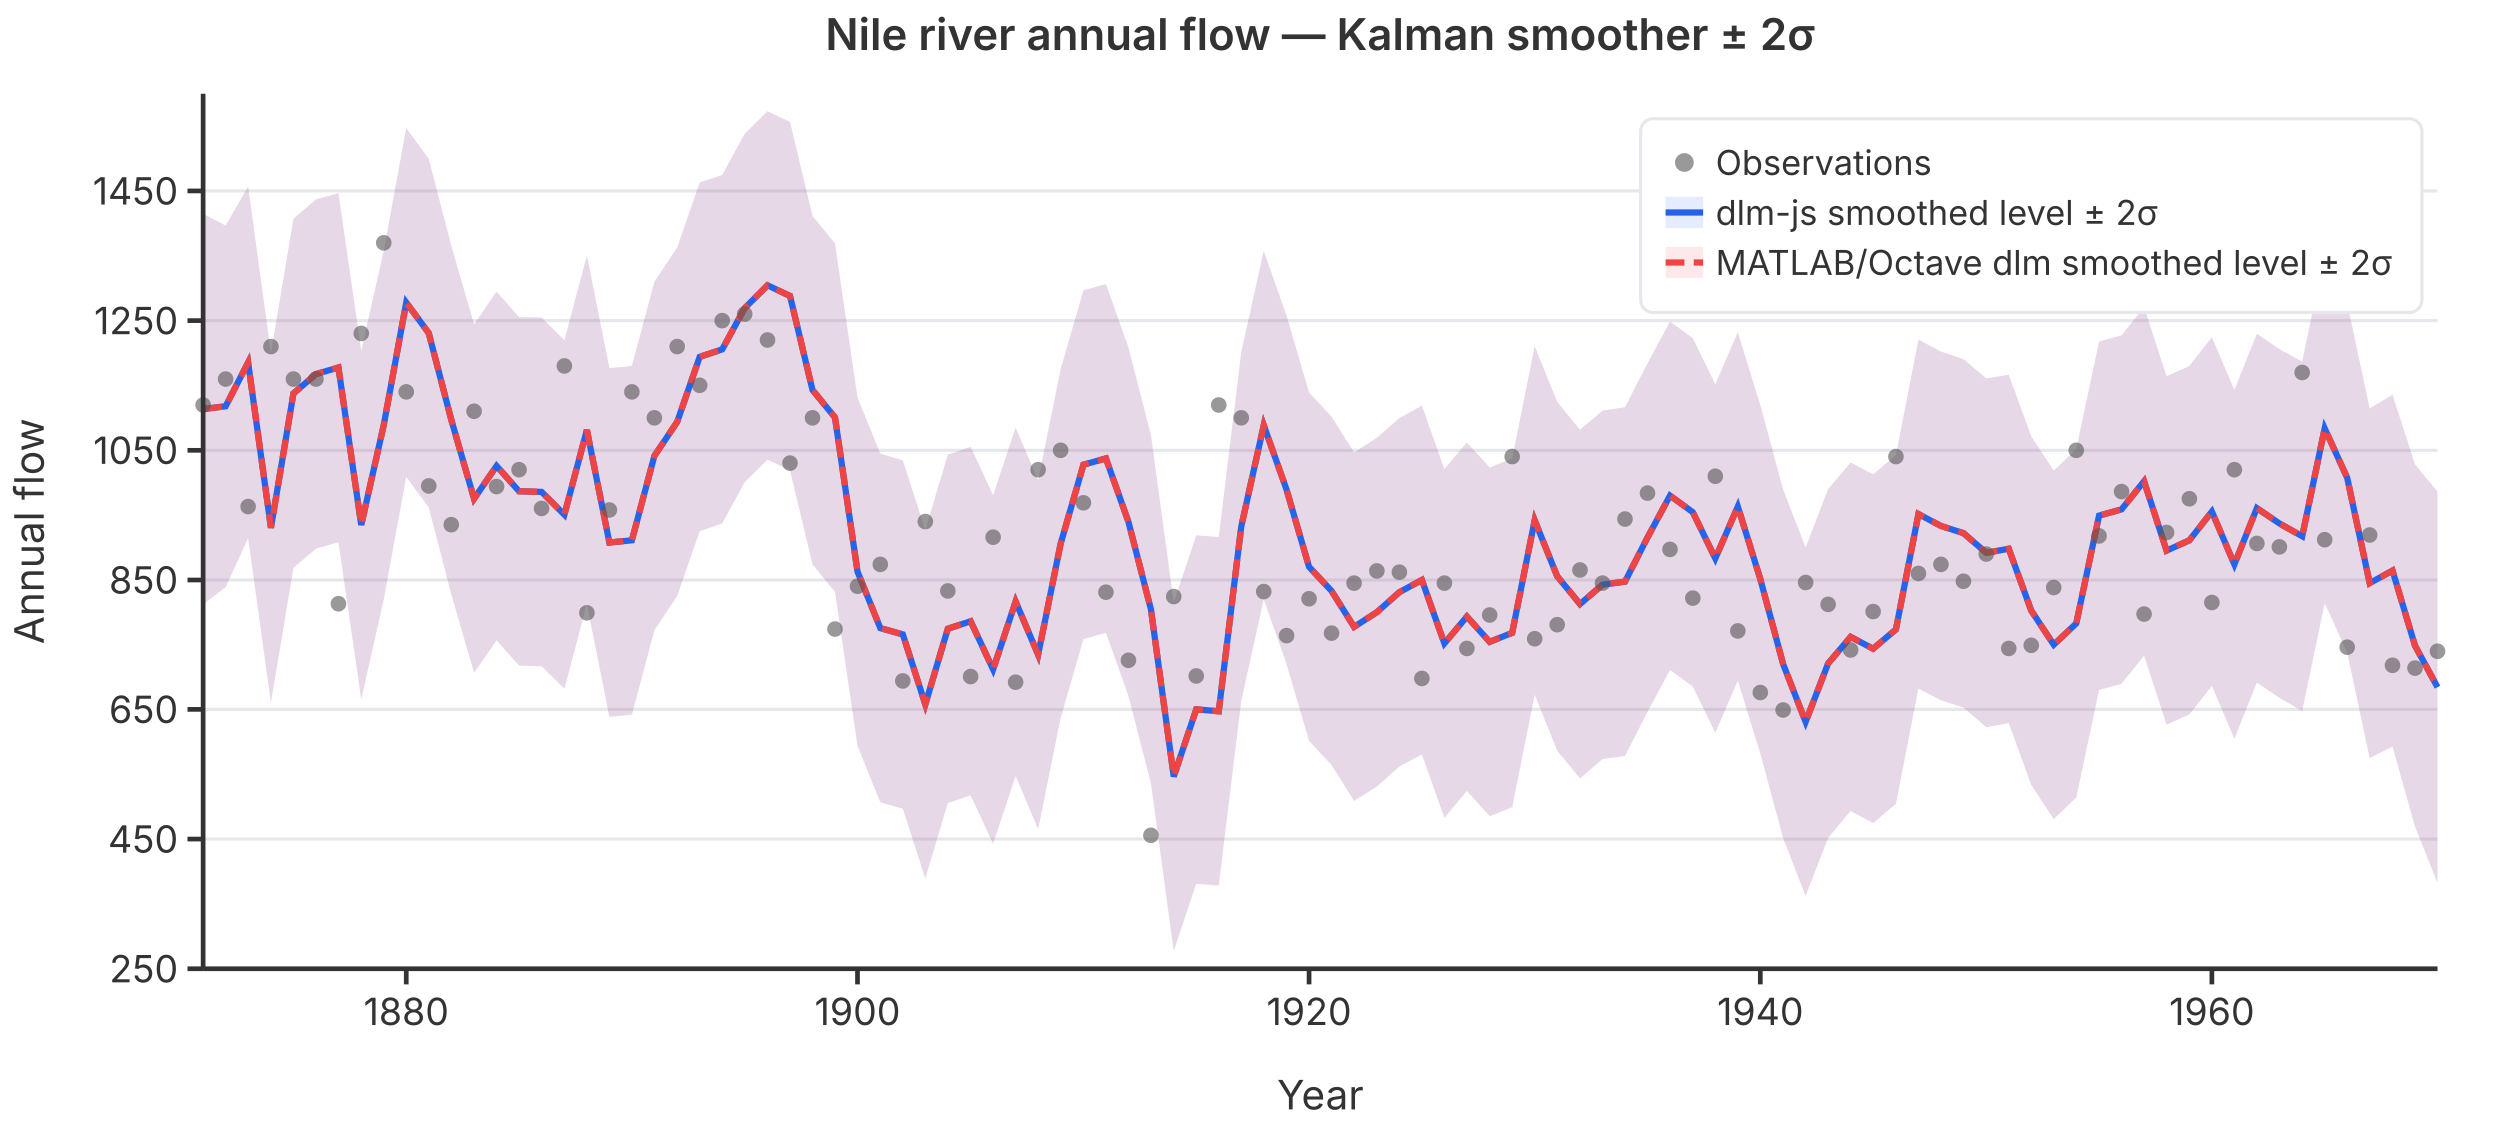
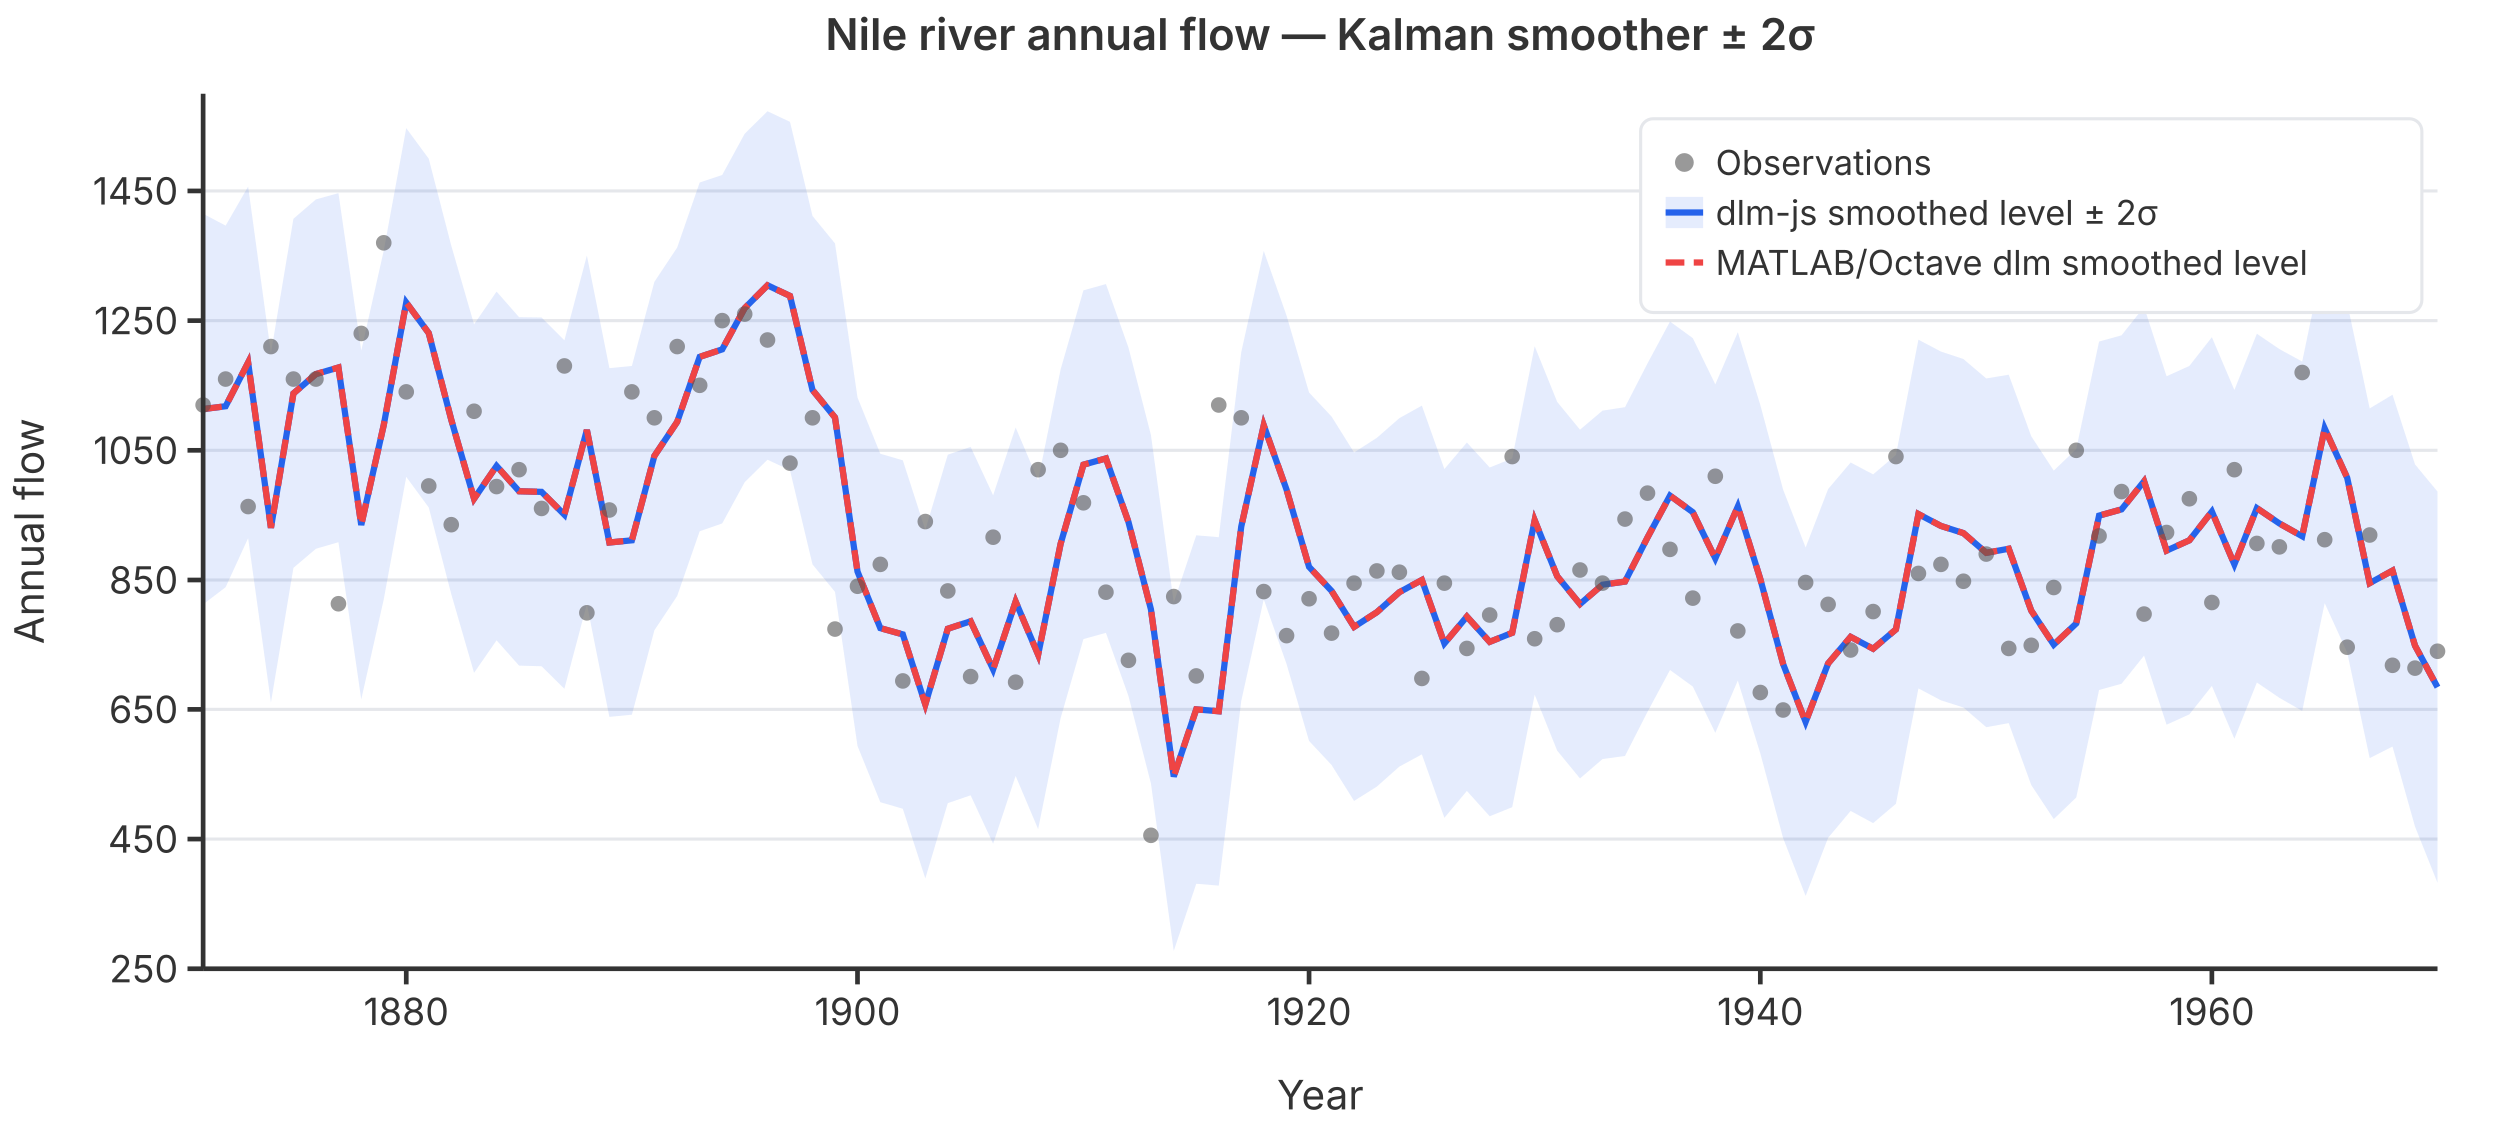
<svg xmlns="http://www.w3.org/2000/svg" viewBox="0 0 800 360" font-family="system-ui,-apple-system,sans-serif" font-size="12">
  <rect width="800" height="360" fill="white" />
  <line x1="65" y1="310.0" x2="780" y2="310.0" stroke="#e5e7eb" stroke-width="1" />
  <line x1="65" y1="268.5" x2="780" y2="268.5" stroke="#e5e7eb" stroke-width="1" />
  <line x1="65" y1="227.0" x2="780" y2="227.0" stroke="#e5e7eb" stroke-width="1" />
  <line x1="65" y1="185.6" x2="780" y2="185.6" stroke="#e5e7eb" stroke-width="1" />
  <line x1="65" y1="144.1" x2="780" y2="144.1" stroke="#e5e7eb" stroke-width="1" />
  <line x1="65" y1="102.6" x2="780" y2="102.6" stroke="#e5e7eb" stroke-width="1" />
  <line x1="65" y1="61.1" x2="780" y2="61.1" stroke="#e5e7eb" stroke-width="1" />
  <path d="M65.0,68.4L72.2,72.2L79.4,59.7L86.7,113.0L93.9,70.0L101.1,63.8L108.3,61.8L115.6,112.2L122.8,80.2L130.0,41.0L137.2,50.8L144.4,78.6L151.7,103.8L158.9,93.3L166.1,101.5L173.3,101.6L180.6,108.9L187.8,81.8L195.0,117.8L202.2,117.1L209.4,90.2L216.7,79.2L223.9,58.4L231.1,56.0L238.3,42.8L245.6,35.6L252.8,39.0L260.0,69.1L267.2,77.9L274.4,127.2L281.7,145.2L288.9,147.3L296.1,169.6L303.3,145.5L310.6,143.0L317.8,158.5L325.0,136.8L332.2,153.7L339.4,118.2L346.7,92.9L353.9,90.9L361.1,111.2L368.3,139.2L375.6,192.8L382.8,171.3L390.0,171.9L397.2,112.7L404.4,80.3L411.7,101.0L418.9,125.6L426.1,133.3L433.3,144.8L440.6,140.1L447.8,133.8L455.0,129.8L462.2,150.1L469.4,141.6L476.7,149.6L483.9,146.7L491.1,110.8L498.3,128.6L505.6,137.5L512.8,131.4L520.0,130.3L527.2,116.3L534.4,102.9L541.7,108.2L548.9,123.0L556.1,106.3L563.3,129.6L570.6,156.7L577.8,175.2L585.0,156.5L592.2,148.0L599.4,151.8L606.7,145.6L613.9,108.7L621.1,112.5L628.3,114.9L635.6,121.1L642.8,119.9L650.0,139.6L657.2,150.6L664.4,143.7L671.7,109.3L678.9,107.3L686.1,98.2L693.3,120.4L700.6,117.1L707.8,107.9L715.0,124.8L722.2,106.8L729.4,111.7L736.7,115.7L743.9,81.2L751.1,97.0L758.3,130.7L765.6,126.3L772.8,148.6L780.0,157.3L780.0,282.5L772.8,264.5L765.6,238.9L758.3,242.6L751.1,208.8L743.9,193.0L736.7,227.5L729.4,223.3L722.2,218.4L715.0,236.4L707.8,219.5L700.6,228.6L693.3,231.9L686.1,209.8L678.9,218.8L671.7,220.8L664.4,255.2L657.2,262.1L650.0,251.2L642.8,231.4L635.6,232.7L628.3,226.4L621.1,224.1L613.9,220.3L606.7,257.2L599.4,263.4L592.2,259.5L585.0,268.1L577.8,286.7L570.6,268.2L563.3,241.1L556.1,217.8L548.9,234.5L541.7,219.7L534.4,214.4L527.2,227.8L520.0,241.9L512.8,242.9L505.6,249.1L498.3,240.2L491.1,222.3L483.9,258.3L476.7,261.2L469.4,253.1L462.2,261.7L455.0,241.4L447.8,245.3L440.6,251.7L433.3,256.3L426.1,244.8L418.9,237.1L411.7,212.5L404.4,191.8L397.2,224.3L390.0,283.4L382.8,282.8L375.6,304.3L368.3,250.7L361.1,222.7L353.9,202.5L346.7,204.5L339.4,229.8L332.2,265.3L325.0,248.3L317.8,270.0L310.6,254.5L303.3,257.0L296.1,281.1L288.9,258.8L281.7,256.7L274.4,238.7L267.2,189.4L260.0,180.6L252.8,150.5L245.6,147.1L238.3,154.3L231.1,167.5L223.9,170.0L216.7,190.7L209.4,201.7L202.2,228.7L195.0,229.4L187.8,193.3L180.6,220.4L173.3,213.2L166.1,213.0L158.9,204.9L151.7,215.3L144.4,190.1L137.2,162.4L130.0,152.6L122.8,191.8L115.6,223.8L108.3,173.5L101.1,175.6L93.9,181.7L86.7,224.8L79.4,172.2L72.2,187.9L65.0,193.4Z" fill="rgba(37,99,235,0.12)" stroke="none" />
-   <path d="M65.0,68.4L72.2,72.2L79.4,59.7L86.7,113.0L93.9,70.0L101.1,63.8L108.3,61.8L115.6,112.2L122.8,80.2L130.0,41.0L137.2,50.8L144.4,78.6L151.7,103.8L158.9,93.3L166.1,101.5L173.3,101.6L180.6,108.9L187.8,81.8L195.0,117.8L202.2,117.1L209.4,90.2L216.7,79.2L223.9,58.4L231.1,56.0L238.3,42.8L245.6,35.6L252.8,39.0L260.0,69.1L267.2,77.9L274.4,127.2L281.7,145.2L288.9,147.3L296.1,169.6L303.3,145.5L310.6,143.0L317.8,158.5L325.0,136.8L332.2,153.7L339.4,118.2L346.7,92.9L353.9,90.9L361.1,111.2L368.3,139.2L375.6,192.8L382.8,171.3L390.0,171.9L397.2,112.7L404.4,80.3L411.7,101.0L418.9,125.6L426.1,133.3L433.3,144.8L440.6,140.1L447.8,133.8L455.0,129.8L462.2,150.1L469.4,141.6L476.7,149.6L483.9,146.7L491.1,110.8L498.3,128.6L505.6,137.5L512.8,131.4L520.0,130.3L527.2,116.3L534.4,102.9L541.7,108.2L548.9,123.0L556.1,106.3L563.3,129.6L570.6,156.7L577.8,175.2L585.0,156.5L592.2,148.0L599.4,151.8L606.7,145.6L613.9,108.7L621.1,112.5L628.3,114.9L635.6,121.1L642.8,119.9L650.0,139.6L657.2,150.6L664.4,143.7L671.7,109.3L678.9,107.3L686.1,98.2L693.3,120.4L700.6,117.1L707.8,107.9L715.0,124.8L722.2,106.8L729.4,111.7L736.7,115.7L743.9,81.2L751.1,97.0L758.3,130.7L765.6,126.3L772.8,148.6L780.0,157.3L780.0,282.5L772.8,264.5L765.6,238.9L758.3,242.6L751.1,208.8L743.9,193.0L736.7,227.5L729.4,223.3L722.2,218.4L715.0,236.4L707.8,219.5L700.6,228.6L693.3,231.9L686.1,209.8L678.9,218.8L671.7,220.8L664.4,255.2L657.2,262.1L650.0,251.2L642.8,231.4L635.6,232.7L628.3,226.4L621.1,224.1L613.9,220.3L606.7,257.2L599.4,263.4L592.2,259.5L585.0,268.1L577.8,286.7L570.6,268.2L563.3,241.1L556.1,217.8L548.9,234.5L541.7,219.7L534.4,214.4L527.2,227.8L520.0,241.9L512.8,242.9L505.6,249.1L498.3,240.2L491.1,222.3L483.9,258.3L476.7,261.2L469.4,253.1L462.2,261.7L455.0,241.4L447.8,245.3L440.6,251.7L433.3,256.3L426.1,244.8L418.9,237.1L411.7,212.5L404.4,191.8L397.2,224.3L390.0,283.4L382.8,282.8L375.6,304.3L368.3,250.7L361.1,222.7L353.9,202.5L346.7,204.5L339.4,229.8L332.2,265.3L325.0,248.3L317.8,270.0L310.6,254.5L303.3,257.0L296.1,281.1L288.9,258.8L281.7,256.7L274.4,238.7L267.2,189.4L260.0,180.6L252.8,150.5L245.6,147.1L238.3,154.3L231.1,167.5L223.9,170.0L216.7,190.7L209.4,201.7L202.2,228.7L195.0,229.4L187.8,193.3L180.6,220.4L173.3,213.2L166.1,213.0L158.9,204.9L151.7,215.3L144.4,190.1L137.2,162.4L130.0,152.6L122.8,191.8L115.6,223.8L108.3,173.5L101.1,175.6L93.9,181.7L86.7,224.8L79.4,172.2L72.2,187.9L65.0,193.4Z" fill="rgba(239,68,68,0.12)" stroke="none" />
  <polyline points="65.0,130.9 72.2,130.0 79.4,116.0 86.7,168.9 93.9,125.9 101.1,119.7 108.3,117.6 115.6,168.0 122.8,136.0 130.0,96.8 137.2,106.6 144.4,134.3 151.7,159.6 158.9,149.1 166.1,157.2 173.3,157.4 180.6,164.7 187.8,137.6 195.0,173.6 202.2,172.9 209.4,145.9 216.7,135.0 223.9,114.2 231.1,111.8 238.3,98.6 245.6,91.3 252.8,94.7 260.0,124.8 267.2,133.6 274.4,182.9 281.7,201.0 288.9,203.0 296.1,225.4 303.3,201.2 310.6,198.8 317.8,214.2 325.0,192.5 332.2,209.5 339.4,174.0 346.7,148.7 353.9,146.7 361.1,167.0 368.3,195.0 375.6,248.5 382.8,227.0 390.0,227.6 397.2,168.5 404.4,136.1 411.7,156.7 418.9,181.4 426.1,189.1 433.3,200.6 440.6,195.9 447.8,189.5 455.0,185.6 462.2,205.9 469.4,197.3 476.7,205.4 483.9,202.5 491.1,166.5 498.3,184.4 505.6,193.3 512.8,187.1 520.0,186.1 527.2,172.0 534.4,158.6 541.7,163.9 548.9,178.7 556.1,162.1 563.3,185.3 570.6,212.5 577.8,231.0 585.0,212.3 592.2,203.8 599.4,207.6 606.7,201.4 613.9,164.5 621.1,168.3 628.3,170.6 635.6,176.9 642.8,175.6 650.0,195.4 657.2,206.3 664.4,199.5 671.7,165.0 678.9,163.0 686.1,154.0 693.3,176.2 700.6,172.9 707.8,163.7 715.0,180.6 722.2,162.6 729.4,167.5 736.7,171.6 743.9,137.1 751.1,152.9 758.3,186.6 765.6,182.6 772.8,206.6 780.0,219.9" fill="none" stroke="#2563eb" stroke-width="2" />
  <polyline points="65.0,130.9 72.2,130.0 79.4,116.0 86.7,168.9 93.9,125.9 101.1,119.7 108.3,117.6 115.6,168.0 122.8,136.0 130.0,96.8 137.2,106.6 144.4,134.3 151.7,159.6 158.9,149.1 166.1,157.2 173.3,157.4 180.6,164.7 187.8,137.6 195.0,173.6 202.2,172.9 209.4,145.9 216.7,135.0 223.9,114.2 231.1,111.8 238.3,98.6 245.6,91.3 252.8,94.7 260.0,124.8 267.2,133.6 274.4,182.9 281.7,201.0 288.9,203.0 296.1,225.4 303.3,201.2 310.6,198.8 317.8,214.2 325.0,192.5 332.2,209.5 339.4,174.0 346.7,148.7 353.9,146.7 361.1,167.0 368.3,195.0 375.6,248.5 382.8,227.0 390.0,227.6 397.2,168.5 404.4,136.1 411.7,156.7 418.9,181.4 426.1,189.1 433.3,200.6 440.6,195.9 447.8,189.5 455.0,185.6 462.2,205.9 469.4,197.3 476.7,205.4 483.9,202.5 491.1,166.5 498.3,184.4 505.6,193.3 512.8,187.1 520.0,186.1 527.2,172.0 534.4,158.6 541.7,163.9 548.9,178.7 556.1,162.1 563.3,185.3 570.6,212.5 577.8,231.0 585.0,212.3 592.2,203.8 599.4,207.6 606.7,201.4 613.9,164.5 621.1,168.3 628.3,170.6 635.6,176.9 642.8,175.6 650.0,195.4 657.2,206.3 664.4,199.5 671.7,165.0 678.9,163.0 686.1,154.0 693.3,176.2 700.6,172.9 707.8,163.7 715.0,180.6 722.2,162.6 729.4,167.5 736.7,171.6 743.9,137.1 751.1,152.9 758.3,186.6 765.6,182.6 772.8,206.6 780.0,219.9" fill="none" stroke="#ef4444" stroke-width="2" stroke-dasharray="6,3" />
  <circle cx="65.0" cy="129.6" r="2.5" fill="#555" opacity="0.6" />
  <circle cx="72.2" cy="121.3" r="2.5" fill="#555" opacity="0.6" />
  <circle cx="79.4" cy="162.1" r="2.5" fill="#555" opacity="0.6" />
  <circle cx="86.7" cy="110.9" r="2.5" fill="#555" opacity="0.6" />
  <circle cx="93.9" cy="121.3" r="2.5" fill="#555" opacity="0.6" />
  <circle cx="101.1" cy="121.3" r="2.5" fill="#555" opacity="0.6" />
  <circle cx="108.3" cy="193.2" r="2.5" fill="#555" opacity="0.6" />
  <circle cx="115.6" cy="106.7" r="2.5" fill="#555" opacity="0.6" />
  <circle cx="122.8" cy="77.7" r="2.5" fill="#555" opacity="0.6" />
  <circle cx="130.0" cy="125.4" r="2.5" fill="#555" opacity="0.6" />
  <circle cx="137.2" cy="155.5" r="2.5" fill="#555" opacity="0.6" />
  <circle cx="144.4" cy="167.9" r="2.5" fill="#555" opacity="0.6" />
  <circle cx="151.7" cy="131.6" r="2.5" fill="#555" opacity="0.6" />
  <circle cx="158.9" cy="155.7" r="2.5" fill="#555" opacity="0.6" />
  <circle cx="166.1" cy="150.3" r="2.5" fill="#555" opacity="0.6" />
  <circle cx="173.3" cy="162.7" r="2.5" fill="#555" opacity="0.6" />
  <circle cx="180.6" cy="117.1" r="2.5" fill="#555" opacity="0.6" />
  <circle cx="187.8" cy="196.1" r="2.5" fill="#555" opacity="0.6" />
  <circle cx="195.0" cy="163.2" r="2.5" fill="#555" opacity="0.6" />
  <circle cx="202.2" cy="125.4" r="2.5" fill="#555" opacity="0.6" />
  <circle cx="209.4" cy="133.7" r="2.5" fill="#555" opacity="0.6" />
  <circle cx="216.7" cy="110.9" r="2.5" fill="#555" opacity="0.6" />
  <circle cx="223.9" cy="123.3" r="2.5" fill="#555" opacity="0.6" />
  <circle cx="231.1" cy="102.6" r="2.5" fill="#555" opacity="0.6" />
  <circle cx="238.3" cy="100.5" r="2.5" fill="#555" opacity="0.6" />
  <circle cx="245.6" cy="108.8" r="2.5" fill="#555" opacity="0.6" />
  <circle cx="252.8" cy="148.2" r="2.5" fill="#555" opacity="0.6" />
  <circle cx="260.0" cy="133.7" r="2.5" fill="#555" opacity="0.6" />
  <circle cx="267.2" cy="201.3" r="2.5" fill="#555" opacity="0.6" />
  <circle cx="274.4" cy="187.6" r="2.5" fill="#555" opacity="0.6" />
  <circle cx="281.7" cy="180.6" r="2.5" fill="#555" opacity="0.6" />
  <circle cx="288.9" cy="217.9" r="2.5" fill="#555" opacity="0.6" />
  <circle cx="296.1" cy="166.9" r="2.5" fill="#555" opacity="0.6" />
  <circle cx="303.3" cy="189.1" r="2.5" fill="#555" opacity="0.6" />
  <circle cx="310.6" cy="216.5" r="2.5" fill="#555" opacity="0.6" />
  <circle cx="317.8" cy="171.9" r="2.5" fill="#555" opacity="0.6" />
  <circle cx="325.0" cy="218.3" r="2.5" fill="#555" opacity="0.6" />
  <circle cx="332.2" cy="150.3" r="2.5" fill="#555" opacity="0.6" />
  <circle cx="339.4" cy="144.1" r="2.5" fill="#555" opacity="0.6" />
  <circle cx="346.7" cy="160.9" r="2.5" fill="#555" opacity="0.6" />
  <circle cx="353.9" cy="189.5" r="2.5" fill="#555" opacity="0.6" />
  <circle cx="361.1" cy="211.3" r="2.5" fill="#555" opacity="0.6" />
  <circle cx="368.3" cy="267.3" r="2.5" fill="#555" opacity="0.6" />
  <circle cx="375.6" cy="190.9" r="2.5" fill="#555" opacity="0.6" />
  <circle cx="382.8" cy="216.3" r="2.5" fill="#555" opacity="0.6" />
  <circle cx="390.0" cy="129.6" r="2.5" fill="#555" opacity="0.6" />
  <circle cx="397.2" cy="133.7" r="2.5" fill="#555" opacity="0.6" />
  <circle cx="404.4" cy="189.3" r="2.5" fill="#555" opacity="0.6" />
  <circle cx="411.7" cy="203.4" r="2.5" fill="#555" opacity="0.6" />
  <circle cx="418.9" cy="191.6" r="2.5" fill="#555" opacity="0.6" />
  <circle cx="426.1" cy="202.6" r="2.5" fill="#555" opacity="0.6" />
  <circle cx="433.3" cy="186.6" r="2.5" fill="#555" opacity="0.6" />
  <circle cx="440.6" cy="182.7" r="2.5" fill="#555" opacity="0.6" />
  <circle cx="447.8" cy="183.1" r="2.5" fill="#555" opacity="0.6" />
  <circle cx="455.0" cy="217.1" r="2.5" fill="#555" opacity="0.6" />
  <circle cx="462.2" cy="186.6" r="2.5" fill="#555" opacity="0.6" />
  <circle cx="469.4" cy="207.5" r="2.5" fill="#555" opacity="0.6" />
  <circle cx="476.7" cy="196.8" r="2.5" fill="#555" opacity="0.6" />
  <circle cx="483.9" cy="146.1" r="2.5" fill="#555" opacity="0.6" />
  <circle cx="491.1" cy="204.4" r="2.5" fill="#555" opacity="0.6" />
  <circle cx="498.3" cy="199.9" r="2.5" fill="#555" opacity="0.6" />
  <circle cx="505.6" cy="182.4" r="2.5" fill="#555" opacity="0.6" />
  <circle cx="512.8" cy="186.6" r="2.5" fill="#555" opacity="0.6" />
  <circle cx="520.0" cy="166.1" r="2.5" fill="#555" opacity="0.6" />
  <circle cx="527.2" cy="157.8" r="2.5" fill="#555" opacity="0.6" />
  <circle cx="534.4" cy="175.8" r="2.5" fill="#555" opacity="0.6" />
  <circle cx="541.7" cy="191.4" r="2.5" fill="#555" opacity="0.6" />
  <circle cx="548.9" cy="152.4" r="2.5" fill="#555" opacity="0.6" />
  <circle cx="556.1" cy="201.9" r="2.5" fill="#555" opacity="0.6" />
  <circle cx="563.3" cy="221.6" r="2.5" fill="#555" opacity="0.6" />
  <circle cx="570.6" cy="227.2" r="2.5" fill="#555" opacity="0.6" />
  <circle cx="577.8" cy="186.4" r="2.5" fill="#555" opacity="0.6" />
  <circle cx="585.0" cy="193.4" r="2.5" fill="#555" opacity="0.6" />
  <circle cx="592.2" cy="208.0" r="2.5" fill="#555" opacity="0.6" />
  <circle cx="599.4" cy="195.7" r="2.5" fill="#555" opacity="0.6" />
  <circle cx="606.7" cy="146.1" r="2.5" fill="#555" opacity="0.6" />
  <circle cx="613.9" cy="183.5" r="2.5" fill="#555" opacity="0.6" />
  <circle cx="621.1" cy="180.6" r="2.5" fill="#555" opacity="0.6" />
  <circle cx="628.3" cy="186.0" r="2.5" fill="#555" opacity="0.6" />
  <circle cx="635.6" cy="177.3" r="2.5" fill="#555" opacity="0.6" />
  <circle cx="642.8" cy="207.5" r="2.5" fill="#555" opacity="0.6" />
  <circle cx="650.0" cy="206.5" r="2.5" fill="#555" opacity="0.6" />
  <circle cx="657.2" cy="188.0" r="2.5" fill="#555" opacity="0.6" />
  <circle cx="664.4" cy="144.1" r="2.5" fill="#555" opacity="0.6" />
  <circle cx="671.7" cy="171.5" r="2.5" fill="#555" opacity="0.6" />
  <circle cx="678.9" cy="157.3" r="2.5" fill="#555" opacity="0.6" />
  <circle cx="686.1" cy="196.5" r="2.5" fill="#555" opacity="0.6" />
  <circle cx="693.3" cy="170.4" r="2.5" fill="#555" opacity="0.6" />
  <circle cx="700.6" cy="159.6" r="2.5" fill="#555" opacity="0.6" />
  <circle cx="707.8" cy="192.8" r="2.5" fill="#555" opacity="0.6" />
  <circle cx="715.0" cy="150.3" r="2.5" fill="#555" opacity="0.6" />
  <circle cx="722.2" cy="173.9" r="2.5" fill="#555" opacity="0.6" />
  <circle cx="729.4" cy="175.0" r="2.5" fill="#555" opacity="0.6" />
  <circle cx="736.7" cy="119.2" r="2.5" fill="#555" opacity="0.6" />
  <circle cx="743.9" cy="172.7" r="2.5" fill="#555" opacity="0.6" />
  <circle cx="751.1" cy="207.1" r="2.5" fill="#555" opacity="0.6" />
  <circle cx="758.3" cy="171.2" r="2.5" fill="#555" opacity="0.6" />
  <circle cx="765.6" cy="212.9" r="2.5" fill="#555" opacity="0.6" />
  <circle cx="772.8" cy="213.8" r="2.5" fill="#555" opacity="0.6" />
  <circle cx="780.0" cy="208.4" r="2.5" fill="#555" opacity="0.6" />
  <line x1="65" y1="30" x2="65" y2="310" stroke="#333" stroke-width="1.5" />
  <line x1="65" y1="310" x2="780" y2="310" stroke="#333" stroke-width="1.5" />
  <line x1="60" y1="310.0" x2="65" y2="310.0" stroke="#333" stroke-width="1.5" />
  <text x="57" y="310.0" text-anchor="end" dominant-baseline="middle" fill="#333">250</text>
  <line x1="60" y1="268.5" x2="65" y2="268.5" stroke="#333" stroke-width="1.5" />
  <text x="57" y="268.5" text-anchor="end" dominant-baseline="middle" fill="#333">450</text>
  <line x1="60" y1="227.0" x2="65" y2="227.0" stroke="#333" stroke-width="1.5" />
  <text x="57" y="227.0" text-anchor="end" dominant-baseline="middle" fill="#333">650</text>
  <line x1="60" y1="185.6" x2="65" y2="185.6" stroke="#333" stroke-width="1.5" />
  <text x="57" y="185.6" text-anchor="end" dominant-baseline="middle" fill="#333">850</text>
  <line x1="60" y1="144.1" x2="65" y2="144.1" stroke="#333" stroke-width="1.5" />
  <text x="57" y="144.1" text-anchor="end" dominant-baseline="middle" fill="#333">1050</text>
  <line x1="60" y1="102.6" x2="65" y2="102.6" stroke="#333" stroke-width="1.5" />
  <text x="57" y="102.6" text-anchor="end" dominant-baseline="middle" fill="#333">1250</text>
  <line x1="60" y1="61.1" x2="65" y2="61.1" stroke="#333" stroke-width="1.5" />
  <text x="57" y="61.1" text-anchor="end" dominant-baseline="middle" fill="#333">1450</text>
  <line x1="130.0" y1="310" x2="130.0" y2="315" stroke="#333" stroke-width="1.5" />
  <text x="130.0" y="328" text-anchor="middle" fill="#333">1880</text>
  <line x1="274.4" y1="310" x2="274.4" y2="315" stroke="#333" stroke-width="1.5" />
  <text x="274.4" y="328" text-anchor="middle" fill="#333">1900</text>
  <line x1="418.9" y1="310" x2="418.9" y2="315" stroke="#333" stroke-width="1.5" />
  <text x="418.9" y="328" text-anchor="middle" fill="#333">1920</text>
  <line x1="563.3" y1="310" x2="563.3" y2="315" stroke="#333" stroke-width="1.5" />
  <text x="563.3" y="328" text-anchor="middle" fill="#333">1940</text>
  <line x1="707.8" y1="310" x2="707.8" y2="315" stroke="#333" stroke-width="1.5" />
  <text x="707.8" y="328" text-anchor="middle" fill="#333">1960</text>
  <text x="422.5" y="355" text-anchor="middle" fill="#333" font-size="13">Year</text>
  <text x="14" y="170" text-anchor="middle" fill="#333" font-size="13" transform="rotate(-90,14,170)">Annual flow</text>
  <text x="422.5" y="16" text-anchor="middle" fill="#333" font-size="14" font-weight="600">Nile river annual flow — Kalman smoother ± 2σ</text>
  <rect x="525" y="38" width="250" height="62" rx="4" fill="white" stroke="#e5e7eb" stroke-width="1" />
  <circle cx="539" cy="52" r="3" fill="#555" opacity="0.6" />
  <text x="549" y="52" dominant-baseline="middle" fill="#333" font-size="11">Observations</text>
  <line x1="533" y1="68" x2="545" y2="68" stroke="#2563eb" stroke-width="2" />
  <rect x="533" y="63" width="12" height="10" fill="rgba(37,99,235,0.12)" stroke="none" />
  <text x="549" y="68" dominant-baseline="middle" fill="#333" font-size="11">dlm-js smoothed level ± 2σ</text>
  <line x1="533" y1="84" x2="545" y2="84" stroke="#ef4444" stroke-width="2" stroke-dasharray="6,3" />
-   <rect x="533" y="79" width="12" height="10" fill="rgba(239,68,68,0.12)" stroke="none" />
-   <text x="549" y="84" dominant-baseline="middle" fill="#333" font-size="11">MATLAB/Octave dlm smoothed level ± 2σ</text>
+   <text x="549" y="84" dominant-baseline="middle" fill="#333" font-size="11">MATLAB/Octave dlm smoothed level</text>
</svg>
